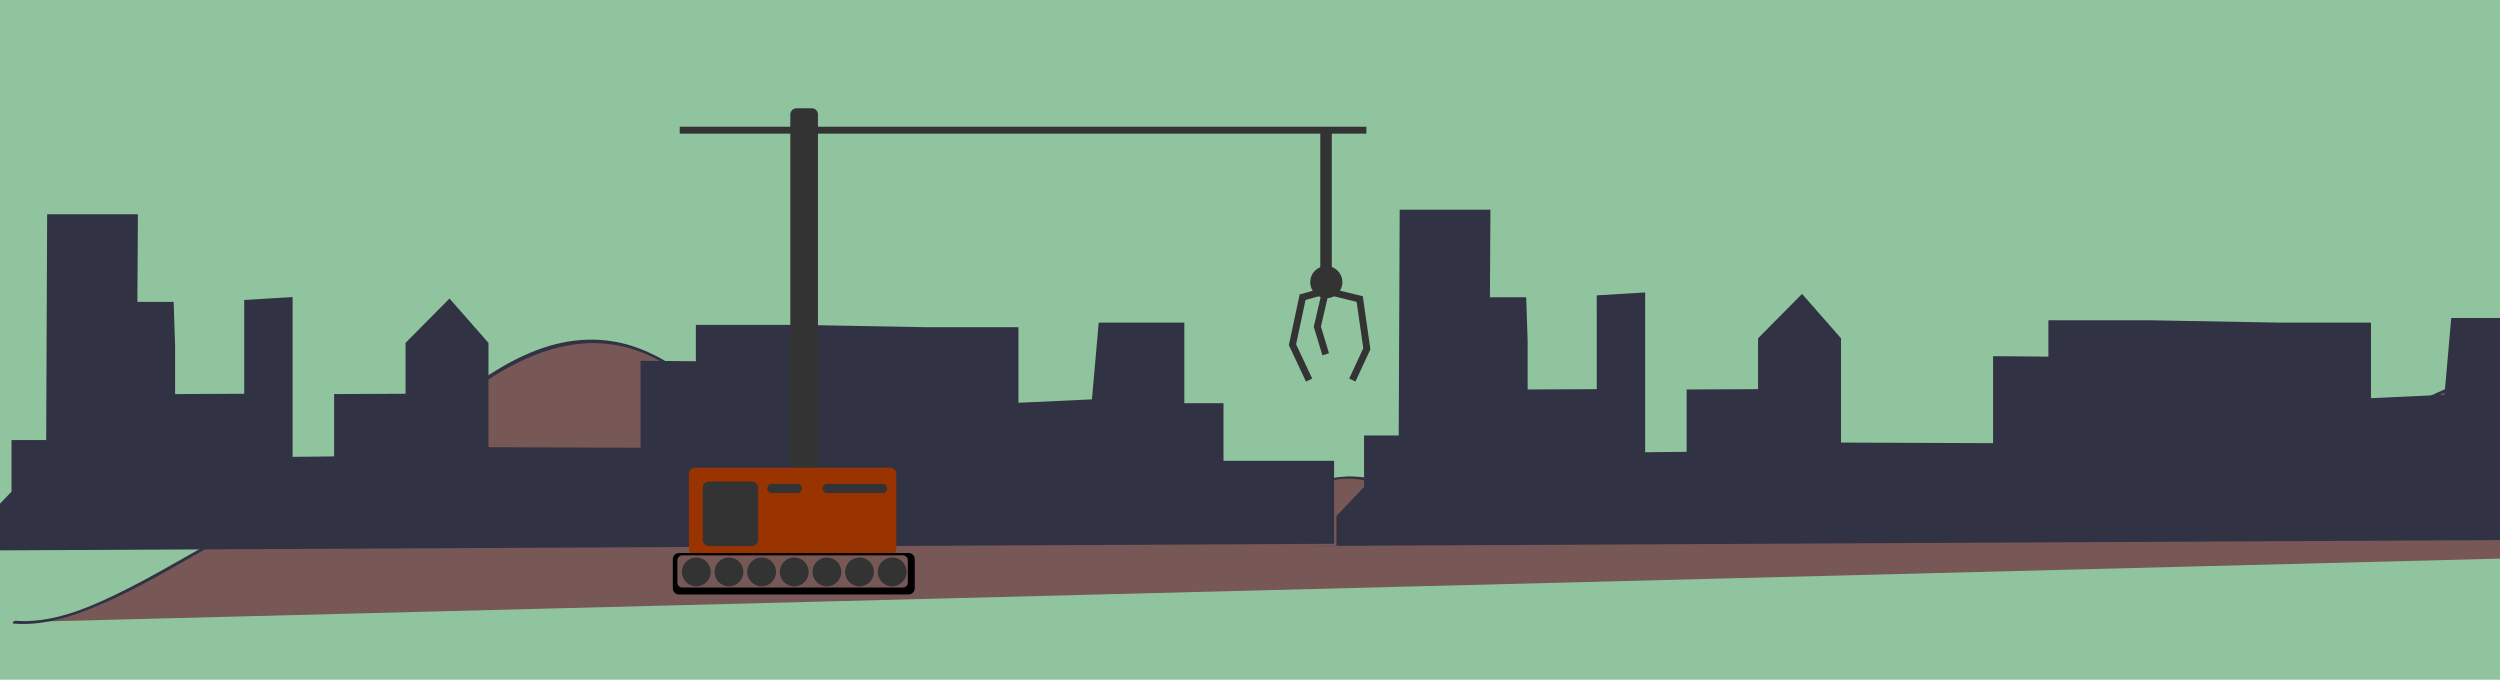
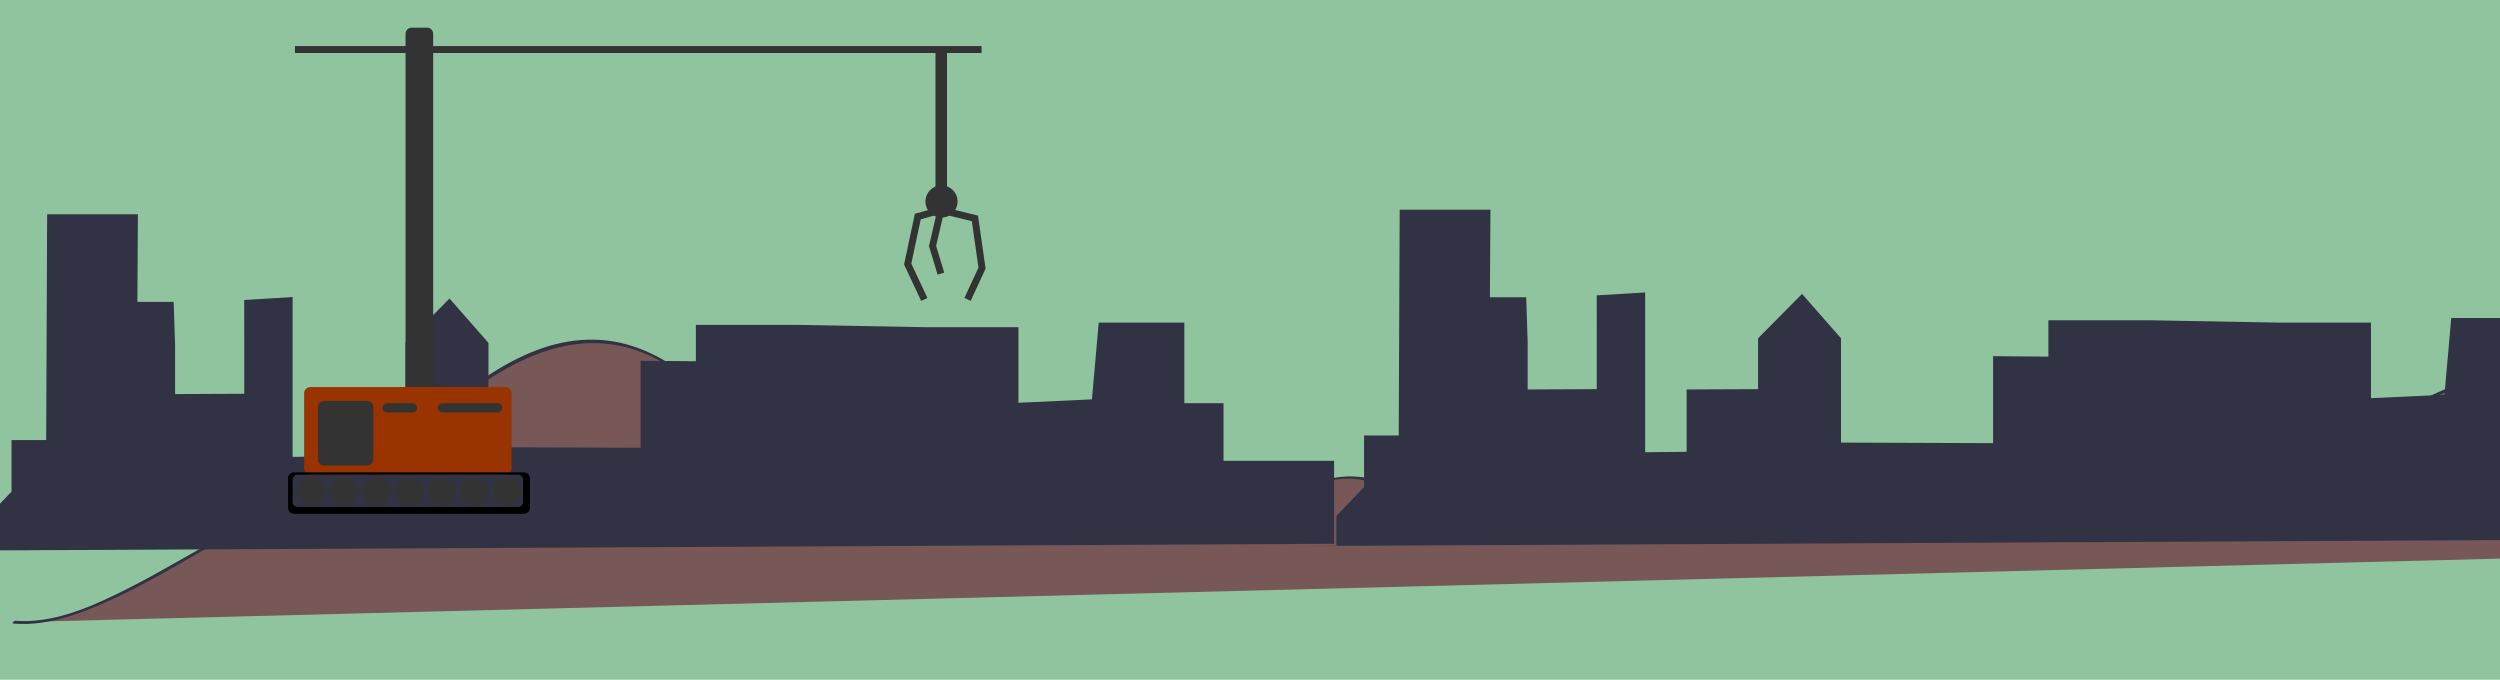
<svg xmlns="http://www.w3.org/2000/svg" version="1.1" id="Layer_1" x="0px" y="0px" width="1085px" height="295px" viewBox="0 0 1085 295" enable-background="new 0 0 1085 295" xml:space="preserve">
  <g>
    <g>
      <path fill="#BC917E" d="M64.757-590.573c1.249,4.861-0.556,9.861-0.417,14.724l17.083-0.583    c-5.218-1.088-5.554-10.39-5.183-15.205L64.757-590.573z" />
      <g>
        <path d="M63.792-590.314c1.019,4.936-0.406,9.768-0.417,14.724c0,0.111,0.289,0.114,0.333,0.113     c5.694-0.194,11.388-0.389,17.083-0.583c0.236-0.008,2.051-0.555,1.43-0.73c-5.615-1.592-5.324-10.548-5.015-15.105     c0.011-0.158-0.487-0.107-0.54-0.103c-3.828,0.354-7.655,0.71-11.482,1.064c-0.468,0.044-2.117,0.84-0.852,0.723     c3.811-0.354,7.622-0.707,11.433-1.06c-1.649,0.152-0.074,8.576,0.192,9.648c0.637,2.569,2.041,4.804,4.668,5.549     c0.477-0.243,0.954-0.487,1.43-0.73c-3.945,0.135-7.89,0.27-11.835,0.404c-1.704,0.058-3.407,0.116-5.11,0.174     c0.997-0.033,0.913-13.155,0.614-14.605C65.647-591.2,63.704-590.738,63.792-590.314z" />
      </g>
    </g>
    <g>
      <path fill="#BC917E" d="M118.465-590.896c0.371,4.074-0.37,8.889-1.11,12.963l16.668-2.963c-5.187-0.43-5.557-7.408-7.038-12.223    L118.465-590.896z" />
      <g>
        <path d="M117.499-590.638c0.286,4.34-0.338,8.604-1.099,12.87c-0.062,0.347,0.599,0.239,0.779,0.207     c5.556-0.987,11.112-1.976,16.668-2.963c0.139-0.024,1.633-0.655,0.967-0.756c-5.34-0.809-5.657-7.954-6.864-12.099     c-0.09-0.309-0.872-0.104-1.05-0.057c-2.84,0.74-5.68,1.481-8.52,2.223c-1.132,0.295-0.96,0.926,0.169,0.631     c2.84-0.74,5.68-1.481,8.52-2.223c-0.35-0.019-0.7-0.038-1.05-0.057c1.272,4.372,1.595,11.496,7.212,12.347     c0.322-0.252,0.645-0.504,0.967-0.756c-5.556,0.987-11.112,1.976-16.668,2.963c0.259,0.069,0.519,0.139,0.779,0.207     c0.77-4.322,1.413-8.654,1.122-13.056C119.406-591.532,117.462-591.188,117.499-590.638z" />
      </g>
    </g>
    <g>
      <path d="M92.537-772.949c-0.741,4.445-3.705,8.52-4.444,12.964c-0.741,4.444-1.113,8.52-1.854,12.595    c-1.852,8.889-4.074,18.148-7.408,26.297c-8.519,19.262-18.52,38.893-28.891,57.042c-13.335,23.706-20.373,53.708-23.335,80.378    c4.814-0.742,8.519-4.445,13.334-5.557c4.444-0.741,9.26,0.37,13.704,0c11.483-1.111,21.114-1.481,32.224,1.482    c9.261,2.221,20.744,4.444,30.004-0.371c4.074-1.853,7.037-4.385,11.853-4.015c2.593,0.37,9.26,5.134,11.482,4.134    c0,0,0.371,0,0.74,0c-7.037-12-10.37-21.543-11.853-36.359c-0.74-8.889-4.928-146.336-0.113-154.486" />
      <g>
        <path fill="#333535" d="M91.587-772.769c-0.775,3.522-2.4,6.693-3.671,10.048c-1.226,3.235-1.382,6.928-1.836,10.32     c-1.277,9.546-3.726,19.091-6.923,28.172c-5.955,16.915-15.286,33.25-23.818,48.975c-8.073,14.879-15.524,29.237-20.483,45.511     c-4.593,15.076-7.436,30.685-9.217,46.328c-0.022,0.194,0.719,0.072,0.776,0.06c2.729-0.591,5.125-1.643,7.589-2.958     c7.201-3.845,13.596-2.036,21.109-2.74c7.001-0.657,13.969-0.872,20.968-0.094c5.643,0.627,11.102,2.367,16.68,3.379     c8.022,1.455,16.209,1.28,23.658-2.258c3.504-1.664,7.792-4.826,11.847-3.422c1.701,0.589,3.32,1.507,4.947,2.27     c2.141,1.003,3.81,1.426,6.1,1.426c0.161,0,1.787-0.306,1.6-0.625c-8.193-13.993-11.63-28.687-12.25-44.69     c-0.511-13.205-0.86-26.417-1.173-39.627c-0.742-31.368-1.874-62.989-0.177-94.343c0.193-3.566-0.154-8.76,1.617-12.017     c0.107-0.197-1.646-0.106-1.899,0.361c-1.187,2.182-1.142,5.331-1.347,7.724c-0.469,5.468-0.611,10.968-0.74,16.452     c-0.376,16.027-0.228,32.069-0.022,48.097c0.345,26.875,0.69,53.824,2.105,80.669c0.716,13.582,5.126,26.231,11.953,37.892     c0.533-0.208,1.066-0.417,1.6-0.625c-3.849,0-7.008-2.159-10.489-3.6c-2.667-1.104-5.686-0.279-8.274,0.647     c-2.256,0.808-4.35,2.187-6.493,3.226c-5.66,2.741-11.644,2.877-17.739,2.213c-7.324-0.798-14.329-3.237-21.659-4.052     c-6.005-0.668-12.086-0.339-18.091,0.127c-4.127,0.319-8.024,0.311-12.145,0.099c-1.809-0.093-4.043-0.175-5.82,0.336     c-1.649,0.473-3.229,1.015-4.757,1.809c-1.657,0.861-3.288,1.769-4.962,2.597c-3.56,1.758-2.145-2.543-2.002-3.684     c0.969-7.742,2.312-15.436,3.929-23.067c2.831-13.359,6.836-26.483,12.211-39.041c5.879-13.736,14.067-26.483,20.881-39.771     c6.753-13.168,13.877-26.626,18.125-40.845c1.917-6.417,3.471-13.036,4.471-19.66c0.601-3.983,0.847-8.071,2.049-11.931     c1.071-3.438,2.89-6.498,3.67-10.048C93.566-773.488,91.685-773.211,91.587-772.769L91.587-772.769z" />
      </g>
    </g>
    <g>
      <g>
        <path fill="#048200" d="M145.277-734.687c-0.045,12.16-0.818,24.383-3.479,36.274c-0.174,0.776,1.781,0.475,1.937-0.223     c2.66-11.892,3.434-24.115,3.479-36.274C147.217-735.763,145.279-735.366,145.277-734.687L145.277-734.687z" />
      </g>
    </g>
    <g>
      <path fill="#BC917E" d="M136.984-736.279c1.112-1.853,2.223-3.334,3.334-4.815c-2.222-2.224-5.187-8.148-1.481-10.741l1.11-1.481    c21.114,0,8.891,20.001-1.851,27.039" />
      <g>
        <path d="M137.899-736.202c1.012-1.609,2.076-3.128,3.215-4.655c0.137-0.184,0.284-0.432,0.093-0.646     c-2.683-3.004-5.211-11.49,1.066-11.049c4.295,0.301,8.213,2.434,8.259,7.111c0.073,7.42-7.419,14.941-13.062,18.779     c-1.086,0.739,0.532,1.255,1.251,0.767c6.094-4.146,19.146-17.23,11.753-25.118c-2.489-2.655-9.713-4.691-12.146-1.445     c-1.842,2.458-2.631,3.721-1.771,6.956c0.397,1.496,1.349,2.896,2.252,4.122c0.756,1.027-2.306,4.333-2.741,5.023     C135.528-735.495,137.494-735.559,137.899-736.202L137.899-736.202z" />
      </g>
    </g>
    <g>
      <path fill="#125E72" d="M64-575.711c8,0,19.262-1.852,27.04,0.37c-2.593,5.557-21.04,2.224-27.04,2.224V-575.711z" />
      <g>
        <path d="M63.384-575.336c5.399-0.066,10.778-0.593,16.176-0.716c3.123-0.072,6.224,0.148,9.293,0.721     c1.352,1.565,0.485,2.379-2.599,2.44c-1.517,0.32-3.167,0.348-4.707,0.386c-4.013,0.099-8.044-0.321-12.037-0.671     c-2.993-0.262-4.529,0.539-4.529-2.794c0-0.271-1.932-0.006-1.932,0.518c0,0.864,0,1.729,0,2.594     c0,0.113,0.287,0.115,0.334,0.116c6.082,0.108,12.107,1.256,18.209,0.949c3.383-0.17,8.45-0.419,10.413-3.726     c0.07-0.117-0.073-0.162-0.153-0.183c-8.899-2.222-18.178-0.495-27.206-0.385C64.268-576.081,62.458-575.324,63.384-575.336z" />
      </g>
    </g>
    <g>
      <path fill="#125E72" d="M115.872-577.748c11.112,2.593,20.002,5.186,30.002-1.852c-8.519-2.223-21.111-1.852-29.632,0.369" />
      <g>
        <path d="M115.543-577.024c11.087,2.604,20.951,4.503,30.977-2.113c0.63-0.415,0.27-1.044-0.318-1.186     c-9.765-2.346-20.42-1.968-30.145,0.406c-1.208,0.295-0.832,1.666,0.368,1.373c9.408-2.296,19.678-2.6,29.119-0.332     c-0.106-0.396-0.212-0.791-0.318-1.186c-9.357,6.174-18.866,3.977-29.027,1.59C115.226-578.701,114.271-577.323,115.543-577.024     L115.543-577.024z" />
      </g>
    </g>
    <g>
      <path fill="#BC917E" d="M140.33-815.046c-0.047,4.139,1.356,8.064,0.567,12.232c-1.325,6.985-11.227,6.391-15.526,3.079    c-3.925-3.022-5.322-5.872-4.469-10.763c0.671-3.836,3.36-7.479,6.176-10.106c2.438-2.274,4.663-2.327,7.879-2.167    c2.144,0.106,5.447,0.966,5.795,3.001C140.976-818.452,140.345-816.45,140.33-815.046z" />
      <g>
        <path d="M139.35-814.979c0.136,4.833,2.793,11.94-1.479,15.597c-3.573,3.059-9.686,0.767-12.767-1.745     c-5.247-4.278-3.639-10.943-0.228-15.836c2.471-3.544,5.404-5.25,9.751-5.086c1.939,0.073,5.097,0.663,5.174,3.443     C139.835-817.432,139.456-816.153,139.35-814.979c-0.092,1.024,1.879,0.77,1.961-0.135c0.242-2.674,1.413-5.976-1.757-7.326     c-3.004-1.28-6.377-1.408-9.546-0.708c-7.009,1.547-11.645,12.161-9.813,18.521c1.73,6.01,9.373,8.592,14.917,7.812     c9.415-1.325,6.383-11.758,6.2-18.298C141.281-816.154,139.325-815.875,139.35-814.979z" />
      </g>
    </g>
    <g>
      <g>
        <path d="M135.512-815.128c-0.358,0.128-0.834,0.314-1.003,0.689c-0.125,0.276,0.011,0.726,0.079,1     c0.088,0.357,0.489,0.433,0.802,0.416c0.295-0.015,0.598-0.077,0.868-0.201c0.096-0.038,0.188-0.083,0.277-0.135     c0.467-0.264-0.479,0.223-0.896,0.134c0.391,0.083,1.458-0.122,1.566-0.612c0.137-0.62,0.052-1.194-0.72-1.184     c-0.978,0.012-2.945,1.072-1.606,2.055c0.428,0.314,1.693,0.055,1.863-0.499c0.102-0.333,0.172-0.676,0.185-1.024     c0.006-0.167-0.09-0.3-0.253-0.361c-0.125-0.042-0.254-0.059-0.386-0.053c-0.026,0-0.053-0.001-0.079-0.001     c-0.32,0.028-0.322,0.028-0.006-0.001c-0.429-0.097-1.028,0.104-1.366,0.366c-0.331,0.256-0.209,0.492,0.154,0.574     c0.109,0.032,0.221,0.045,0.335,0.039c0.264-0.024,0.322-0.028,0.175-0.014c-0.169-0.041-0.339-0.083-0.509-0.124     c0.103,0.116-0.129,0.743-0.171,0.882c0.621-0.167,1.242-0.333,1.863-0.499c-0.165-0.122-0.393-0.258-0.329-0.492     c0.108-0.395-1.142-0.309-1.04,0.128c0.037,0.158,0.003,0.335-0.032,0.491c0.522-0.204,1.044-0.408,1.566-0.612     c-0.495-0.105-1.063,0.11-1.479,0.367c0.907,0.297,1.29,0.245,1.148-0.158c-0.051-0.123-0.052-0.274-0.074-0.403     c-0.017-0.098-0.035-0.194-0.046-0.292c0.003,0.029-0.535,0.301-0.165,0.169c0.174-0.062,0.845-0.408,0.541-0.68     C136.466-815.44,135.842-815.246,135.512-815.128L135.512-815.128z" />
      </g>
    </g>
    <g>
      <path d="M93.278-774.801c-1.112-8.52,5.926-18.52,9.26-25.557c3.704-7.78,5.186-16.298,8.89-23.708    c4.444-8.148,14.075-19.63,24.446-18.52c9.631,1.112,11.111,13.334,10.742,21.113c-7.038,1.481-19.262,2.592-16.669,12.223    c3.334-0.371,7.408,0,10.742-0.741c2.592,14.816,6.296,32.225,5.185,47.041c-4.814,0-5.185-7.038-11.481-7.408    c-2.223,0-3.334,1.853-6.298,1.11c-2.222-0.37-4.074-3.332-6.667-4.073c-5.556-1.481-8.89,2.963-14.445,2.592    c-5.186-0.37-9.26-2.962-15.187-2.592c-0.74,0,0-0.37,0.37-1.112" />
      <g>
        <path fill="#4C4848" d="M94.244-775.06c-0.56-6.938,2.837-13.243,6.011-19.177c2.877-5.378,5.234-10.692,7.138-16.501     c3.954-12.068,11.459-30.759,26.818-31.356c6.407-0.249,9.492,5.762,10.742,11.075c0.515,2.191,0.658,4.469,0.737,6.71     c0.109,3.124-1.622,2.793-4.102,3.29c-6.484,1.298-14.335,3.953-12.606,12.028c0.071,0.332,0.599,0.315,0.839,0.296     c2.06-0.167,4.104-0.15,6.164-0.255c2.798-0.142,3.768-0.595,4.331,2.551c0.83,4.642,1.677,9.28,2.444,13.933     c1.615,9.787,2.77,19.704,2.147,29.632c0.446-0.227,0.892-0.455,1.338-0.682c-4.144-0.41-5.196-5.761-9.038-6.911     c-1.245-0.372-2.685-0.747-3.982-0.302c-1.735,0.596-3.484,1.31-5.45,0.624c-1.383-0.483-3.03-2.281-4.342-3.161     c-3.013-2.021-7.242-0.525-10.222,0.649c-4.71,1.855-8.398,1.027-12.957-0.226c-1.494-0.411-2.983-0.696-4.514-0.926     c-1.013-0.153-3.521,0.601-2.672-0.634c0.517-0.752-1.435-0.599-1.805-0.062c-0.225,0.332-0.454,0.662-0.685,0.989     c-0.125,0.177-0.078,0.425,0.136,0.509c2.046,0.801,4.695,0.36,6.906,0.831c3.029,0.646,5.898,1.623,8.99,1.973     c1.594,0.18,3.4-0.181,4.898-0.702c1.244-0.433,2.464-0.912,3.689-1.395c5.807-2.287,6.453,0.163,9.99,2.434     c4.454,2.859,8.984-1.495,13.014,1.937c2.589,2.205,3.597,5.139,7.3,5.505c0.359,0.036,1.308-0.198,1.338-0.682     c0.998-15.894-2.44-31.622-5.186-47.184c-0.056-0.318-0.613-0.335-0.839-0.296c-3.084,0.535-6.168,0.371-9.272,0.622     c-1.569,0.127-0.921-2.809-0.783-3.588c0.284-1.6,1.577-2.791,2.82-3.678c3.621-2.583,8.935-2.919,13.171-3.779     c0.247-0.05,0.82-0.297,0.832-0.62c0.257-7.083-0.461-15.67-6.778-20.065c-6.853-4.768-16.154,1.019-21.205,5.643     c-8.587,7.862-11.674,18.292-15.295,28.961c-3.607,10.627-12.943,20.736-11.993,32.506     C92.366-773.878,94.305-774.298,94.244-775.06L94.244-775.06z" />
      </g>
    </g>
    <g>
      <path d="M118.095-757.393c-0.372,8.52,2.962,16.67,5.556,24.447c1.48,4.814,1.112,7.777,5.556,4.814    c1.852-1.111,7.407-8.52,8.891-10.371c0,3.704,0.74,8.149,0.37,12.224c0,5.556-1.325,5.927-6.14,9.259    C125.66-711.833,115-696.832,111-706.646v-0.371c-3-8.89-6.453-16.668-7.194-25.928c-1.11-10.742,0.292-21.484,0.292-31.855" />
      <g>
        <path fill="#353434" d="M117.119-757.308c-0.092,6.812,1.679,13.16,3.84,19.57c0.983,2.917,1.938,5.802,2.739,8.774     c0.206,0.764,0.619,2.11,1.494,2.425c5.383,1.938,11.172-8.503,13.706-11.709c-0.592-0.057-1.184-0.113-1.776-0.169     c0.111,4.52,0.451,8.984,0.338,13.509c-0.108,4.345-3.712,5.694-6.649,8.077c-3.35,2.717-13.82,16.367-18.266,11.506     c-2.064-2.257-2.409-7.214-3.36-10.039c-1.605-4.768-3.22-9.475-4.146-14.432c-2.142-11.471-0.136-23.525-0.044-35.09     c0.007-0.968-1.945-0.641-1.951,0.17c-0.106,13.47-2.229,27.111,1.153,40.355c0.823,3.224,1.982,6.368,3.057,9.514     c0.834,2.441,2.458,5.688,2.458,8.285c0,2.269,2.864,3.782,4.77,3.829c6.192,0.153,12.266-8.337,16.221-12.07     c2.613-2.467,6.489-3.908,8.122-7.258c2.179-4.472,0.367-11.774,0.25-16.526c-0.021-0.861-1.393-0.654-1.776-0.169     c-1.313,1.662-10.086,14.004-11.667,9.275c-3-8.979-6.689-18.413-6.559-27.997C119.083-758.445,117.13-758.12,117.119-757.308     L117.119-757.308z" />
      </g>
    </g>
    <g>
      <path fill="#7CA50C" d="M102.907-682.201c9.26,0.74,18.521-4.445,26.299-9.63c2.964-1.482,5.557-3.704,8.149-5.927    c1.852-1.111,4.444-4.074,4.814-2.223" />
      <g>
        <path d="M102.574-681.496c7.001,0.286,13.23-1.885,19.38-5.082c1.794-0.934,19.827-12.205,19.333-12.976     c0.475,0.74,2.315,0,1.768-0.853c-0.119-0.186-0.237-0.371-0.356-0.556c-0.156-0.243-0.538-0.309-0.799-0.284     c-1.32,0.126-2.146,0.765-3.196,1.563c-3.282,2.497-6.287,5.277-9.925,7.279c-8.317,4.577-15.506,9.907-25.537,9.498     C102.302-682.944,101.267-681.549,102.574-681.496L102.574-681.496z" />
      </g>
    </g>
    <g>
      <path fill="#125E72" d="M103.277-682.201c0,10.741,2.595,21.112,5.187,31.484c3.333,13.705,16.667-3.334,23.335-8.148    c6.668-4.816,19.631-9.261,20.743-17.04c1.48-9.629-8.889-17.037-10.742-25.558" />
      <g>
        <path d="M102.312-681.942c0.114,8.207,1.542,16.183,3.39,24.158c0.895,3.86,1.184,10.487,5.306,12.519     c5.716,2.816,13.996-6.752,17.369-9.857c7.214-6.642,18.737-9.379,24.066-17.877c5.879-9.376-7.486-20.388-9.677-28.721     c-0.179-0.682-2.112-0.167-1.932,0.518c2.199,8.367,9.957,14.16,10.867,22.984c1.033,10.003-13.974,14.539-20.503,19.064     c-3.999,2.771-14.44,16.262-19.692,12.321c-1.676-1.258-2.068-4.109-2.533-5.972c-0.761-3.048-1.491-6.102-2.174-9.167     c-1.504-6.748-2.459-13.569-2.556-20.486C104.235-683.074,102.301-682.697,102.312-681.942L102.312-681.942z" />
      </g>
    </g>
    <g>
      <g>
        <path fill="#048200" d="M104.622-683.404c0.306-20.54-1.671-41.375-4.882-61.651c-1.629-10.287-1.024-25.534,14.052-22.243     c9.138,1.995,18.409,9.896,25.266,15.868c0.598,0.521,2.417-0.258,1.778-0.813c-7.439-6.481-16.261-13.519-25.903-16.257     c-6.64-1.886-14.529,0.716-16.866,7.715c-3.186,9.54,0.558,21.386,1.677,31.041c1.792,15.452,3.163,30.956,2.93,46.525     C102.661-682.282,104.61-682.627,104.622-683.404L104.622-683.404z" />
      </g>
    </g>
  </g>
  <g>
    <path fill="#993333" d="M484-658.872c0,5.155-4.542,8.872-9.697,8.872h-33.144c-5.155,0-9.159-3.717-9.159-8.872v-0.381   c0-5.155-1.15-9.747,4.004-9.747h38.299c5.155,0,9.697,4.592,9.697,9.747V-658.872z" />
    <path fill="#993333" d="M438-684.477c0,1.368-1.108,2.477-2.476,2.477h-0.049c-1.367,0-2.476-1.108-2.476-2.477v-33.047   c0-1.368,1.108-2.477,2.476-2.477h0.049c1.367,0,2.476,1.108,2.476,2.477V-684.477z" />
    <circle cx="579.386" cy="-603.822" r="34.033" />
    <circle cx="305.854" cy="-603.822" r="34.033" />
    <path d="M262-672v-94.875c0,0-0.085-43.125,44.107-43.125C350.299-810,514-810,514-810v26.108c0,0-114.316-2.368-162.998-1.015   c-9.143,0.254-9.114,10.229-9.114,10.229L342.168-672H262z" />
    <path d="M514-809.543c0,0,53.449,41.543,56.496,137.543C528.59-672,514-672,514-672V-809.543z" />
    <path fill="#FFCC33" d="M342-666v43.891c0,0,1.445,19.635,28.15,19.049c26.413-0.579,126.401-0.579,126.401-0.579   s17.448,0,17.448-17.708c0-25.904,0-44.652,0-44.652h56.496c0,0,4.572,68-56.383,68C453.159-598,262-598,262-598v-68H342z" />
    <path fill="#999933" d="M266.486-594H345c0,0,4.096-19.492-18.433-19.183c-13.683,0.188-45.061-0.24-45.061-0.24   S266.486-613,266.486-594z" />
    <path fill="#FFCC33" d="M539.723-603.64c0,0,0-55.296,60.235-39.549C629.648-635.426,539.723-603.64,539.723-603.64L539.723-603.64   z" />
    <rect x="432" y="-787" width="4" height="183" />
    <rect x="262" y="-672" fill="#33CC33" width="80" height="6" />
    <rect x="514" y="-672" fill="#33CC33" width="56" height="6" />
    <path fill="#33FFFF" d="M514-783.892V-698h46.592C560.592-698,545-776.272,514-783.892z" />
    <rect x="435" y="-651" width="33" height="47" />
    <rect x="342" y="-666" fill="#999999" width="90" height="7" />
  </g>
  <g>
    <g>
      <g>
        <path fill="#CCCCCC" d="M849.018-511H39.596C23.432-511,10-497.97,10-481.805V-275h869v-206.805     C879-497.97,865.182-511,849.018-511z" />
      </g>
      <path fill="#CCFFFF" d="M169-374.272C169-358.105,155.896-345,139.73-345H73.27C57.104-345,44-358.105,44-374.272v-75.455    C44-465.895,57.104-479,73.27-479h66.461c16.165,0,29.27,13.105,29.27,29.272V-374.272z" />
      <path fill="#CCFFFF" d="M315-374.272C315-358.105,301.896-345,285.729-345h-66.459C203.104-345,190-358.105,190-374.272v-75.455    C190-465.895,203.104-479,219.271-479h66.459C301.896-479,315-465.895,315-449.728V-374.272z" />
      <path fill="#CCFFFF" d="M457-374.272C457-358.105,443.896-345,427.73-345H361.27c-16.165,0-29.27-13.105-29.27-29.272v-75.455    C332-465.895,345.104-479,361.27-479h66.461c16.165,0,29.27,13.105,29.27,29.272V-374.272z" />
      <path fill="#CCFFFF" d="M595-374.272C595-358.105,581.896-345,565.729-345h-66.459C483.104-345,470-358.105,470-374.272v-75.455    C470-465.895,483.104-479,499.271-479h66.459C581.896-479,595-465.895,595-449.728V-374.272z" />
      <path fill="#CCFFFF" d="M735-374.272C735-358.105,721.895-345,705.729-345h-66.459C623.104-345,610-358.105,610-374.272v-75.455    C610-465.895,623.104-479,639.271-479h66.459C721.895-479,735-465.895,735-449.728V-374.272z" />
      <rect x="810" y="-467" fill="#CCFFFF" width="69" height="141" />
      <circle cx="778.577" cy="-167.41" r="63.698" />
      <circle cx="142.44" cy="-167.41" r="63.698" />
      <path fill="#6699CC" d="M10-275v92.051C10-166.784,23.432-154,39.596-154h33.925c-0.894-5-1.368-8.87-1.368-13.57    c0-38.23,30.989-69.139,69.215-69.139c38.229,0,69.22,30.869,69.22,69.098c0,4.702-0.474,8.611-1.368,13.611h501.508    c-0.893-5-1.367-8.87-1.367-13.57c0-38.23,30.988-69.139,69.219-69.139c38.227,0,69.216,30.869,69.216,69.098    c0,4.702-0.473,8.611-1.367,13.611h2.591C865.182-154,879-166.784,879-182.949V-275H10z" />
      <rect x="219" y="-313" fill="#CCFFFF" width="479" height="146" />
      <text transform="matrix(1 0 0 1 232.3398 -275.1104)">
        <tspan x="0" y="0" fill="#DBD175" font-family="'MyriadPro-Bold'" font-size="25.693">Luxurious Spacious 3BHK Apartments</tspan>
        <tspan x="0" y="30.832" fill="#DBD175" font-family="'MyriadPro-Bold'" font-size="25.693">Right next to your workplace..</tspan>
      </text>
    </g>
  </g>
  <rect fill="#90C49E" width="1085" height="295" />
  <g>
    <path fill="#775857" d="M6.445,270.041c29.998,3,74.996-29.998,100.494-41.998c18-8.999,35.999-17.999,52.498-26.998   c28.498-16.5,52.497-43.498,82.496-50.998c17.999-4.5,31.498-1.5,47.997,7.5c14.999,8.999,43.498,38.998,61.497,40.498   s29.998-25.499,55.497-17.999c17.999,5.999,37.498,20.999,55.497,26.998c23.999,7.5,41.998,28.499,67.497,25.499   c17.999-4.5,34.498-23.999,52.497-25.499c19.499-1.5,31.498,12,49.498,16.499c26.998,4.5,35.998-11.999,58.497-17.999   c28.498-8.999,79.495-2.999,107.994-2.999c56.997,2.999,106.495,23.998,163.492,7.499c32.998-7.499,65.996-25.499,95.995-38.998   c41.998-17.999,64.496-20.999,101.994,7.5c34.498,26.998,88.496,73.496,136.494,67.496c46.497-5.999,67.496-68.996,107.994-70.496   c29.998,0,68.996,22.499,97.495,31.498c28.499,7.5,58.497,12,86.995,22.499" />
    <g>
      <path fill="#313244" d="M6.09,270.667c15.15,1.165,29.9-4.711,43.402-10.938c16.727-7.712,32.358-17.57,48.492-26.402    c19.498-10.673,39.79-19.905,59.372-30.448c18.166-9.779,33.705-23.734,50.58-35.463c19.876-13.814,42.989-23.511,67.178-15.72    c17.085,5.502,29.914,18.567,43.683,29.425c9.782,7.713,22.199,18.119,35.469,17.543c12.244-0.532,22.177-12.528,32.914-17.144    c11.419-4.907,22.38-0.178,32.722,4.944c10.297,5.1,20.045,11.232,30.346,16.334c8.619,4.269,17.883,6.799,26.446,11.226    c8.854,4.576,17.172,10.073,26.233,14.26c14.845,6.856,27.852,6.363,41.882-1.629c8.746-4.982,16.659-11.22,25.753-15.618    c12.697-6.141,25.408-2.838,37.41,3.013c15.394,7.505,28.904,13.949,46.261,8.733c6.803-2.044,12.96-5.951,19.128-9.371    c8.818-4.889,18.184-8.08,28.095-9.874c19.377-3.507,39.597-2.506,59.168-1.721c19.246,0.772,38.62,0.943,57.762,3.128    c45.187,5.158,89.35,17.813,134.879,7.939c23.014-4.991,44.818-13.483,66.189-23.222c21.235-9.677,41.932-20.839,64.318-27.711    c19.398-5.954,37.896-4.792,56,4.489c17.036,8.732,31.488,22.414,46.616,33.976c28.917,22.1,63.233,46.288,101.11,46.779    c21.938,0.285,39.559-12.029,54.774-26.605c16.304-15.619,31.472-37.405,54.402-43.387c14.76-3.85,31.891,2.395,45.719,7.256    c15.004,5.274,29.472,11.963,44.232,17.859c32.661,13.049,68.529,15.847,101.664,27.812c0.715,0.258,2.269-0.772,1.148-1.178    c-22.859-8.255-46.664-13.005-70.301-18.416c-20.635-4.724-39.421-12.787-58.939-20.813c-17.605-7.24-36.189-14.475-55.47-14.805    c-11.62-0.199-22.627,6.448-31.395,13.385c-24.471,19.356-42.038,50.883-74.999,56.846c-20.359,3.683-41.623-3.956-59.614-12.797    c-18.137-8.913-34.768-20.78-50.82-32.962c-27.048-20.525-53.087-46.841-89.801-41.913c-18.612,2.498-36.469,11.05-53.278,18.928    c-22.749,10.662-45.31,21.814-69.337,29.372c-24.793,7.798-49.742,11.039-75.674,9.258c-23.295-1.6-46.258-6.487-69.329-9.847    c-19.957-2.907-39.867-3.302-59.965-4.221c-18.72-0.855-37.502-1.649-56.214-0.225c-15.587,1.188-30.022,5.106-43.679,12.769    c-8.48,4.758-16.607,9.073-26.457,10.054c-12.748,1.271-23.733-5.037-34.683-10.543c-14.907-7.495-28.789-8.79-43.75-0.929    c-7.704,4.048-14.706,9.366-22.167,13.831c-13.01,7.786-25.545,7.177-39.127,1.332c-8.417-3.622-16.175-8.736-24.178-13.156    c-9.159-5.06-19.087-7.87-28.503-12.329c-16.645-7.882-33.511-22.515-52.508-23.661c-12.768-0.771-23.019,8.366-33.07,14.759    c-16.752,10.653-32.596-2.451-45.872-12.775c-20.124-15.647-38.086-33.494-65.496-32.662    c-30.654,0.931-55.624,25.083-78.938,42.027c-26.439,19.216-57.491,30.884-85.842,46.87    c-13.003,7.333-25.845,14.932-39.286,21.452C37.262,264.326,22.083,270.59,6.8,269.415C5.958,269.351,4.781,270.566,6.09,270.667    L6.09,270.667z" />
    </g>
  </g>
  <polyline fill="#313244" points="-28,239 -7,239 -7,225.935 5,213.361 5,191 20.045,191 20.464,93 59.848,93 59.623,131 75.369,131   76,150.187 76,171.029 106,170.889 106,148.816 105.987,130.187 127,128.929 127,150.073 127,166 127,198.272 145,198.081   145,171.029 176,170.889 176,148.816 195.086,129.558 212,148.816 212,194.081 278,194.331 278,156.57 302,156.779 302,141   346.122,141 401.446,142 442,142 442,174.802 473.904,173.321 476.84,140 514,140 514,175 531,175 531,200 579,200 579,236 " />
  <g>
-     <path fill="#333333" d="M355,214.334c0,1.473-1.192,2.666-2.664,2.666h-6.672c-1.472,0-2.664-1.193-2.664-2.666V49.666   c0-1.473,1.192-2.666,2.664-2.666h6.672c1.472,0,2.664,1.193,2.664,2.666V214.334z" />
-     <path fill="#993300" d="M389,238.335c0,1.472-1.193,2.665-2.665,2.665h-84.67c-1.472,0-2.665-1.193-2.665-2.665v-32.67   c0-1.472,1.193-2.665,2.665-2.665h84.67c1.472,0,2.665,1.193,2.665,2.665V238.335z" />
+     <path fill="#333333" d="M188,179.334c0,1.473-1.192,2.666-2.664,2.666h-6.672c-1.472,0-2.664-1.193-2.664-2.666V14.666   c0-1.473,1.192-2.666,2.664-2.666h6.672c1.472,0,2.664,1.193,2.664,2.666V179.334z" />
+     <path fill="#993300" d="M222,203.335c0,1.472-1.193,2.665-2.665,2.665h-84.67c-1.472,0-2.665-1.193-2.665-2.665v-32.67   c0-1.472,1.193-2.665,2.665-2.665h84.67c1.472,0,2.665,1.193,2.665,2.665V203.335z" />
    <g>
-       <path d="M397,242.665c0-1.472-1.193-2.665-2.665-2.665h-99.67c-1.472,0-2.665,1.193-2.665,2.665v12.67    c0,1.472,1.193,2.665,2.665,2.665h99.67c1.472,0,2.665-1.193,2.665-2.665V242.665z M394,252.865c0,1.179-0.956,2.135-2.135,2.135    h-95.73c-1.179,0-2.135-0.956-2.135-2.135v-9.73c0-1.179,0.956-2.135,2.135-2.135h95.73c1.179,0,2.135,0.956,2.135,2.135V252.865z    " />
-       <circle fill="#333333" cx="302.197" cy="248.203" r="6.262" />
-       <circle fill="#333333" cx="316.366" cy="248.203" r="6.263" />
-       <circle fill="#333333" cx="330.534" cy="248.203" r="6.263" />
-       <circle fill="#333333" cx="344.703" cy="248.203" r="6.262" />
-       <circle fill="#333333" cx="358.871" cy="248.203" r="6.262" />
-       <circle fill="#333333" cx="373.04" cy="248.203" r="6.262" />
-       <circle fill="#333333" cx="387.208" cy="248.203" r="6.262" />
+       <path d="M230,207.665c0-1.472-1.193-2.665-2.665-2.665h-99.67c-1.472,0-2.665,1.193-2.665,2.665v12.67    c0,1.472,1.193,2.665,2.665,2.665h99.67c1.472,0,2.665-1.193,2.665-2.665V207.665z M227,217.865c0,1.179-0.956,2.135-2.135,2.135    h-95.73c-1.179,0-2.135-0.956-2.135-2.135v-9.73c0-1.179,0.956-2.135,2.135-2.135h95.73c1.179,0,2.135,0.956,2.135,2.135V217.865z    " />
+       <circle fill="#333333" cx="135.197" cy="213.203" r="6.262" />
+       <circle fill="#333333" cx="149.366" cy="213.203" r="6.263" />
+       <circle fill="#333333" cx="163.534" cy="213.203" r="6.263" />
+       <circle fill="#333333" cx="177.703" cy="213.203" r="6.262" />
+       <circle fill="#333333" cx="191.871" cy="213.203" r="6.262" />
+       <circle fill="#333333" cx="206.04" cy="213.203" r="6.262" />
+       <circle fill="#333333" cx="220.208" cy="213.203" r="6.262" />
    </g>
-     <path fill="#333333" d="M329,234.335c0,1.472-1.193,2.665-2.666,2.665h-18.668c-1.473,0-2.666-1.193-2.666-2.665v-22.67   c0-1.472,1.193-2.665,2.666-2.665h18.668c1.473,0,2.666,1.193,2.666,2.665V234.335z" />
-     <path fill="#333333" d="M348,212.001c0,1.104-0.895,1.999-1.999,1.999h-11.002c-1.104,0-1.999-0.895-1.999-1.999v-0.002   c0-1.104,0.895-1.999,1.999-1.999h11.002c1.104,0,1.999,0.895,1.999,1.999V212.001z" />
-     <path fill="#333333" d="M385,212.001c0,1.104-0.895,1.999-1.998,1.999h-24.004c-1.104,0-1.998-0.895-1.998-1.999v-0.002   c0-1.104,0.895-1.999,1.998-1.999h24.004c1.104,0,1.998,0.895,1.998,1.999V212.001z" />
-     <rect x="295" y="55" fill="#333333" width="298" height="3" />
+     <path fill="#333333" d="M162,199.335c0,1.472-1.193,2.665-2.666,2.665h-18.668c-1.473,0-2.666-1.193-2.666-2.665v-22.67   c0-1.472,1.193-2.665,2.666-2.665h18.668c1.473,0,2.666,1.193,2.666,2.665V199.335z" />
+     <path fill="#333333" d="M181,177.001c0,1.104-0.895,1.999-1.999,1.999h-11.002c-1.104,0-1.999-0.895-1.999-1.999v-0.002   c0-1.104,0.895-1.999,1.999-1.999h11.002c1.104,0,1.999,0.895,1.999,1.999V177.001z" />
+     <path fill="#333333" d="M218,177.001c0,1.104-0.895,1.999-1.998,1.999h-24.004c-1.104,0-1.998-0.895-1.998-1.999v-0.002   c0-1.104,0.895-1.999,1.998-1.999h24.004c1.104,0,1.998,0.895,1.998,1.999V177.001z" />
+     <rect x="128" y="20" fill="#333333" width="298" height="3" />
    <g>
-       <rect x="575" y="56.5" fill="#333333" width="0" height="62.983" />
-       <rect x="573" y="57" fill="#333333" width="5" height="63" />
+       <rect x="408" y="21.5" fill="#333333" width="0" height="62.983" />
+       <rect x="406" y="22" fill="#333333" width="5" height="63" />
    </g>
-     <polyline fill="none" stroke="#333333" stroke-width="3" stroke-miterlimit="10" points="568.142,164.951 560.934,149.602    565.33,128.977 575.351,126.179 571.726,141.768 575.351,153.759  " />
-     <polyline fill="none" stroke="#333333" stroke-width="3" stroke-miterlimit="10" points="575.351,126.179 590.112,129.776    593.205,151.361 586.914,164.951  " />
-     <circle fill="#333333" stroke="#333333" stroke-width="5" stroke-miterlimit="10" cx="575.617" cy="122.448" r="4.492" />
+     <polyline fill="none" stroke="#333333" stroke-width="3" stroke-miterlimit="10" points="401.142,129.951 393.934,114.602    398.33,93.977 408.351,91.179 404.726,106.768 408.351,118.759  " />
+     <polyline fill="none" stroke="#333333" stroke-width="3" stroke-miterlimit="10" points="408.351,91.179 423.112,94.776    426.205,116.361 419.914,129.951  " />
+     <circle fill="#333333" stroke="#333333" stroke-width="5" stroke-miterlimit="10" cx="408.617" cy="87.448" r="4.492" />
  </g>
  <g>
    <rect x="1135" y="-514" fill="#D8D8D8" width="85" height="293" />
    <polygon fill="#7F7F7F" points="1199.068,-547.953 1220.518,-510.729 1177.558,-510.766 1134.597,-510.802 1156.109,-547.989    1177.619,-585.174  " />
    <text transform="matrix(1 0 0 1 1147.981 -479.4316)" fill="#7FCCD6" font-family="'MyriadPro-CondIt'" font-size="28.276">FASTER</text>
    <polygon points="1147.982,-220.791 1135.086,-251 1110.281,-251 1085.479,-138 1131.115,-138  " />
    <polygon points="1206.518,-220.791 1219.416,-251 1244.219,-251 1269.021,-138 1223.385,-138  " />
    <rect x="1174" y="-251" width="9" height="113" />
  </g>
  <g>
    <polygon fill="#DD4400" points="2068,-111 1634,-111 1634,-242 1634,-343 2068,-343  " />
    <g>
      <polygon fill="#FFC817" points="1706,-343 1739,-343 1632,-174 1632,-227   " />
      <polygon fill="#FFC817" points="1799,-345 1833,-343 1686,-111 1652,-111   " />
      <polygon fill="#FFC817" points="1890,-344 1924,-342 1777,-110 1743,-110   " />
      <polygon fill="#FFC817" points="1980,-344 2014,-342 1867,-110 1833,-110   " />
      <polygon fill="#FFC817" points="2068,-343 2068,-301 1944.67,-110 1918,-110   " />
      <polygon fill="#FFC817" points="1998.003,-111 2068,-212.668 2068,-186 2016.336,-111   " />
    </g>
  </g>
  <g>
    <polygon fill="#DD4400" points="2508,-111 2074,-111 2074,-242 2074,-343 2508,-343  " />
    <g>
      <polygon fill="#FFC817" points="2146,-343 2179,-343 2072,-174 2072,-227   " />
      <polygon fill="#FFC817" points="2239,-345 2273,-343 2126,-111 2092,-111   " />
      <polygon fill="#FFC817" points="2330,-344 2364,-342 2217,-110 2183,-110   " />
      <polygon fill="#FFC817" points="2420,-344 2454,-342 2307,-110 2273,-110   " />
      <polygon fill="#FFC817" points="2508,-343 2508,-301 2384.67,-110 2358,-110   " />
      <polygon fill="#FFC817" points="2438.003,-111 2508,-212.668 2508,-186 2456.336,-111   " />
    </g>
  </g>
  <g>
    <polygon fill="#DD4400" points="1631,-109.587 1344,-226.685 1344,-358.594 1344,-460.295 1631,-343.197  " />
    <g>
      <polygon fill="#FFC817" points="1391.881,-440.869 1413.679,-431.965 1343,-290.661 1343,-344.029   " />
      <polygon fill="#FFC817" points="1453.312,-417.79 1475.771,-406.604 1378.67,-212.654 1356.211,-221.827   " />
      <polygon fill="#FFC817" points="1513.422,-392.23 1535.881,-381.043 1438.779,-187.095 1416.321,-196.269   " />
      <polygon fill="#FFC817" points="1572.871,-367.948 1595.33,-356.76 1498.229,-162.812 1475.771,-171.986   " />
      <polygon fill="#FFC817" points="1631,-343.197 1631,-300.906 1549.534,-141.856 1531.918,-149.052   " />
      <polygon fill="#FFC817" points="1584.764,-128.473 1631,-211.961 1631,-185.107 1596.873,-123.526   " />
    </g>
  </g>
  <polyline fill="#313244" points="559,237 580,237 580,223.935 592,211.361 592,189 607.045,189 607.464,91 646.848,91 646.623,129   662.369,129 663,148.187 663,169.029 693,168.889 693,146.816 692.987,128.187 714,126.929 714,148.073 714,164 714,196.272   732,196.081 732,169.029 763,168.889 763,146.816 782.086,127.558 799,146.816 799,192.081 865,192.331 865,154.57 889,154.779   889,139 933.122,139 988.446,140 1029,140 1029,172.802 1060.904,171.321 1063.84,138 1101,138 1101,173 1118,173 1118,198   1166,198 1166,234 " />
</svg>
